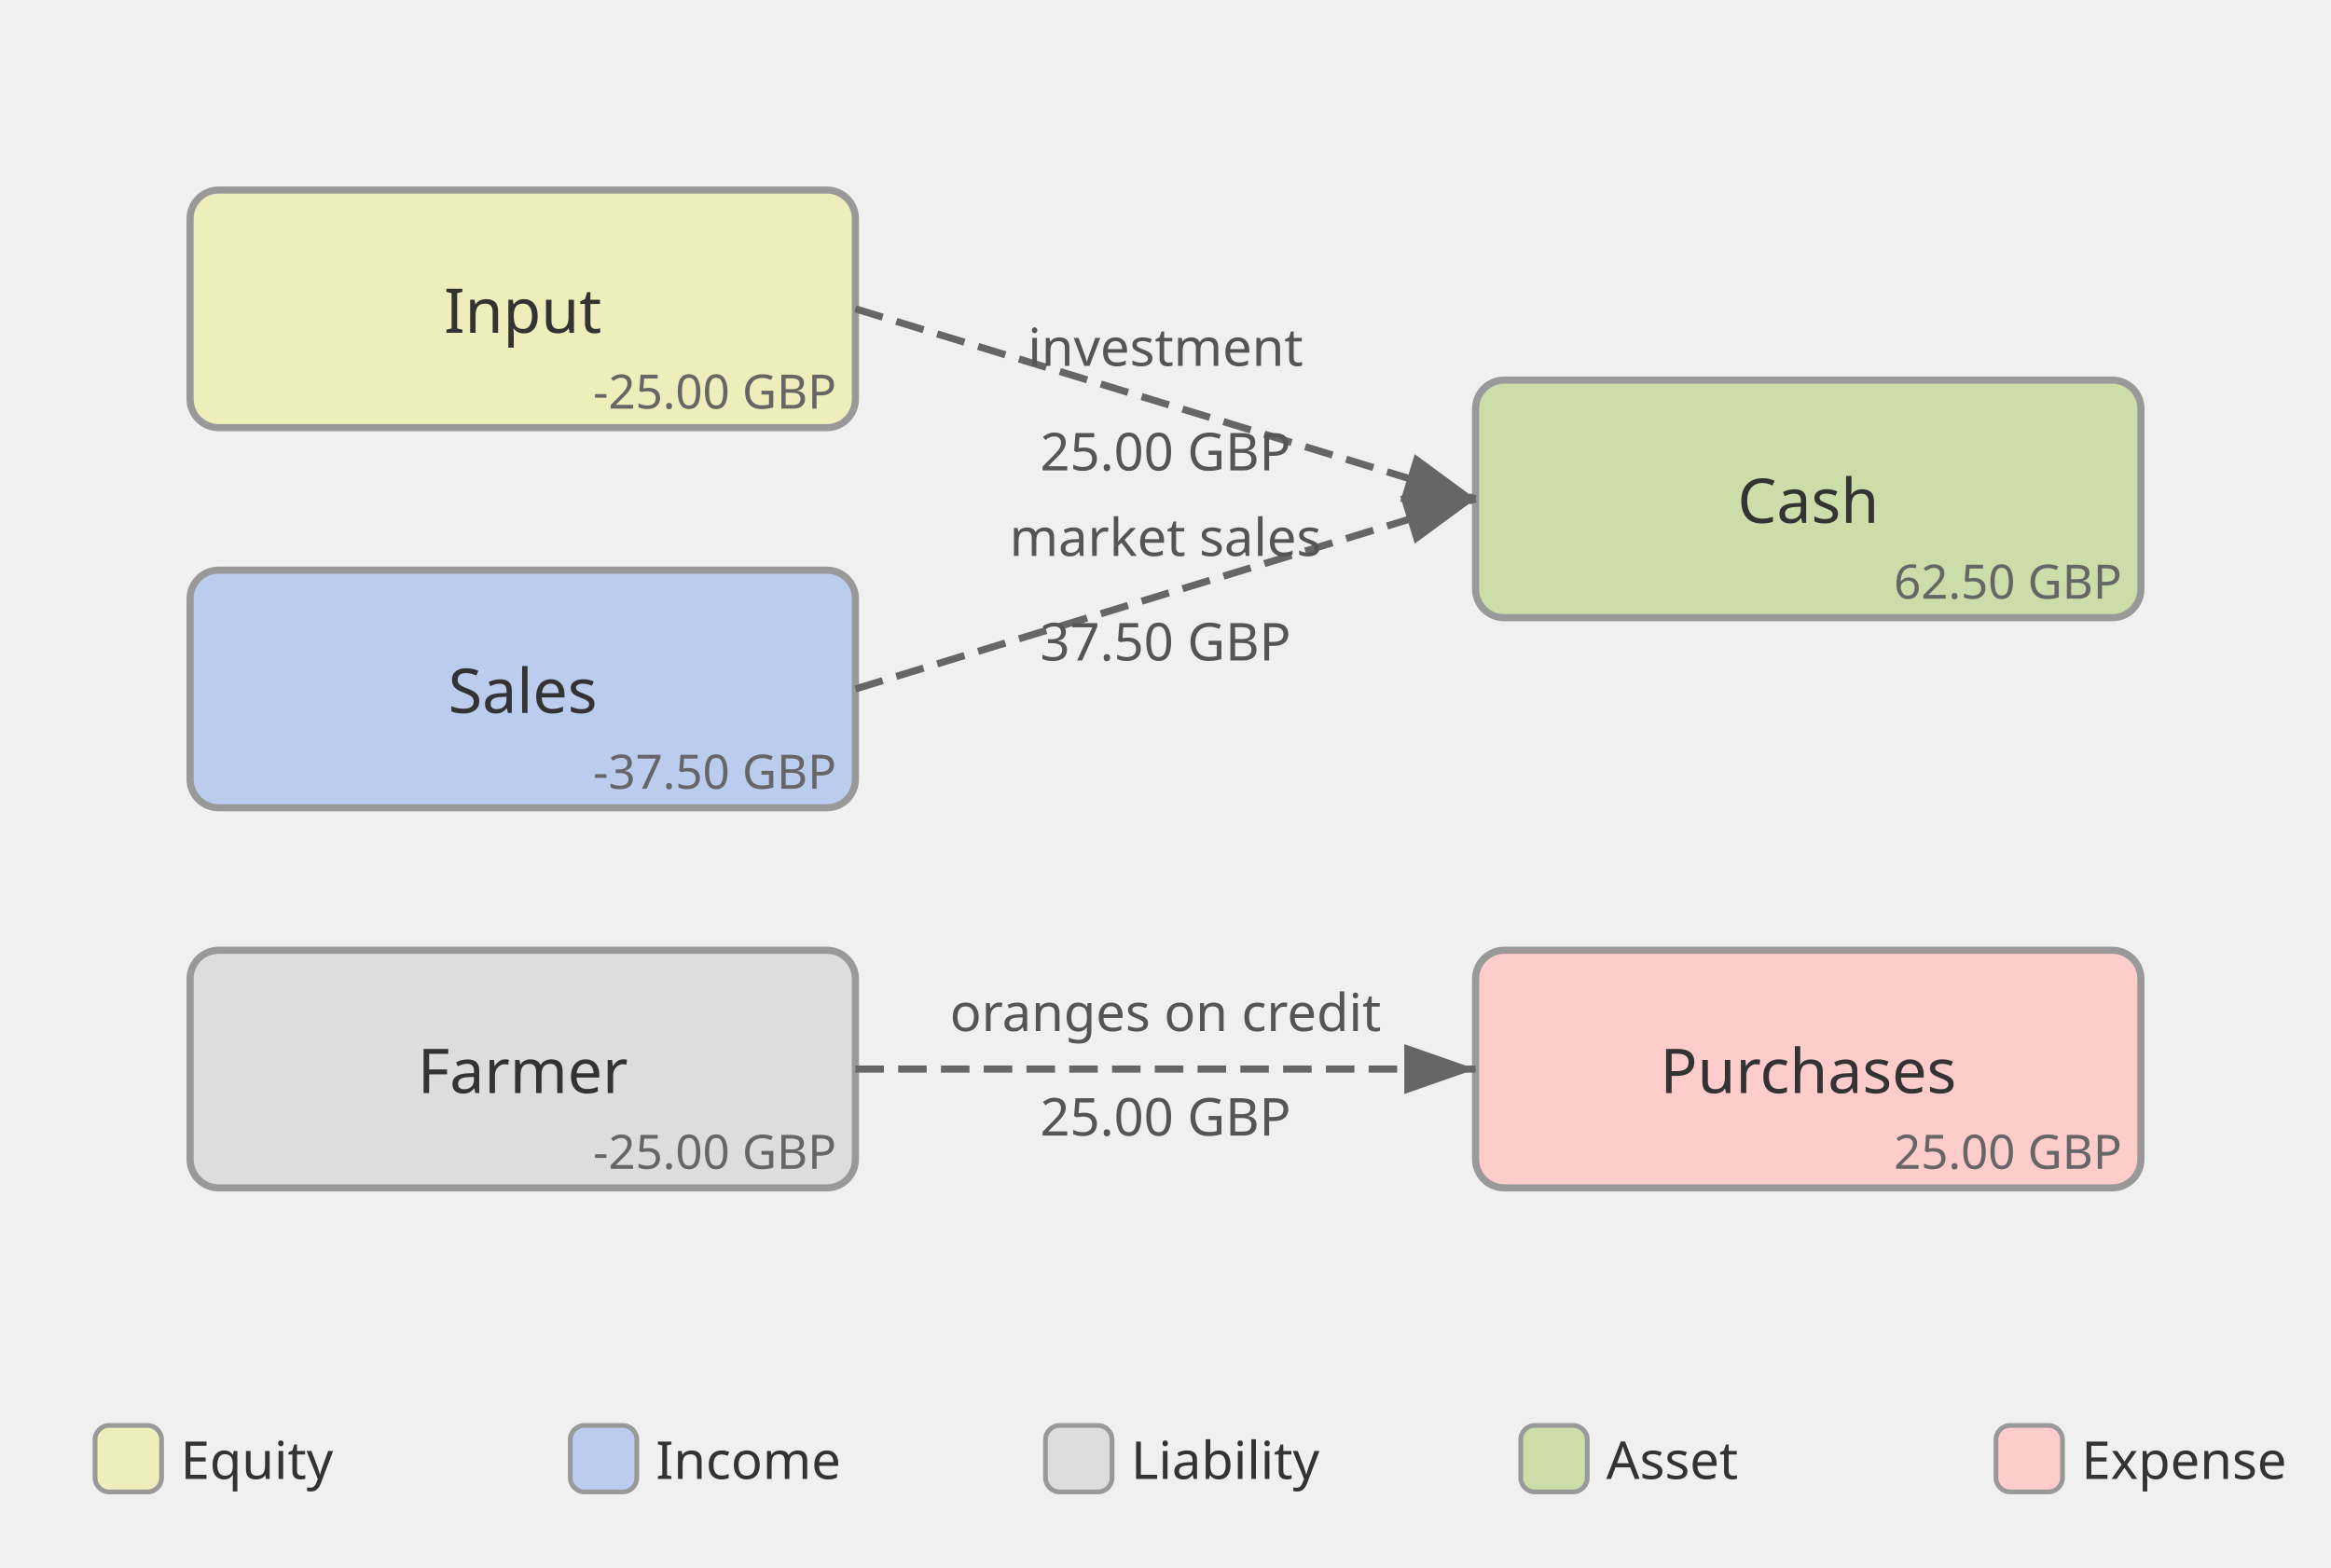
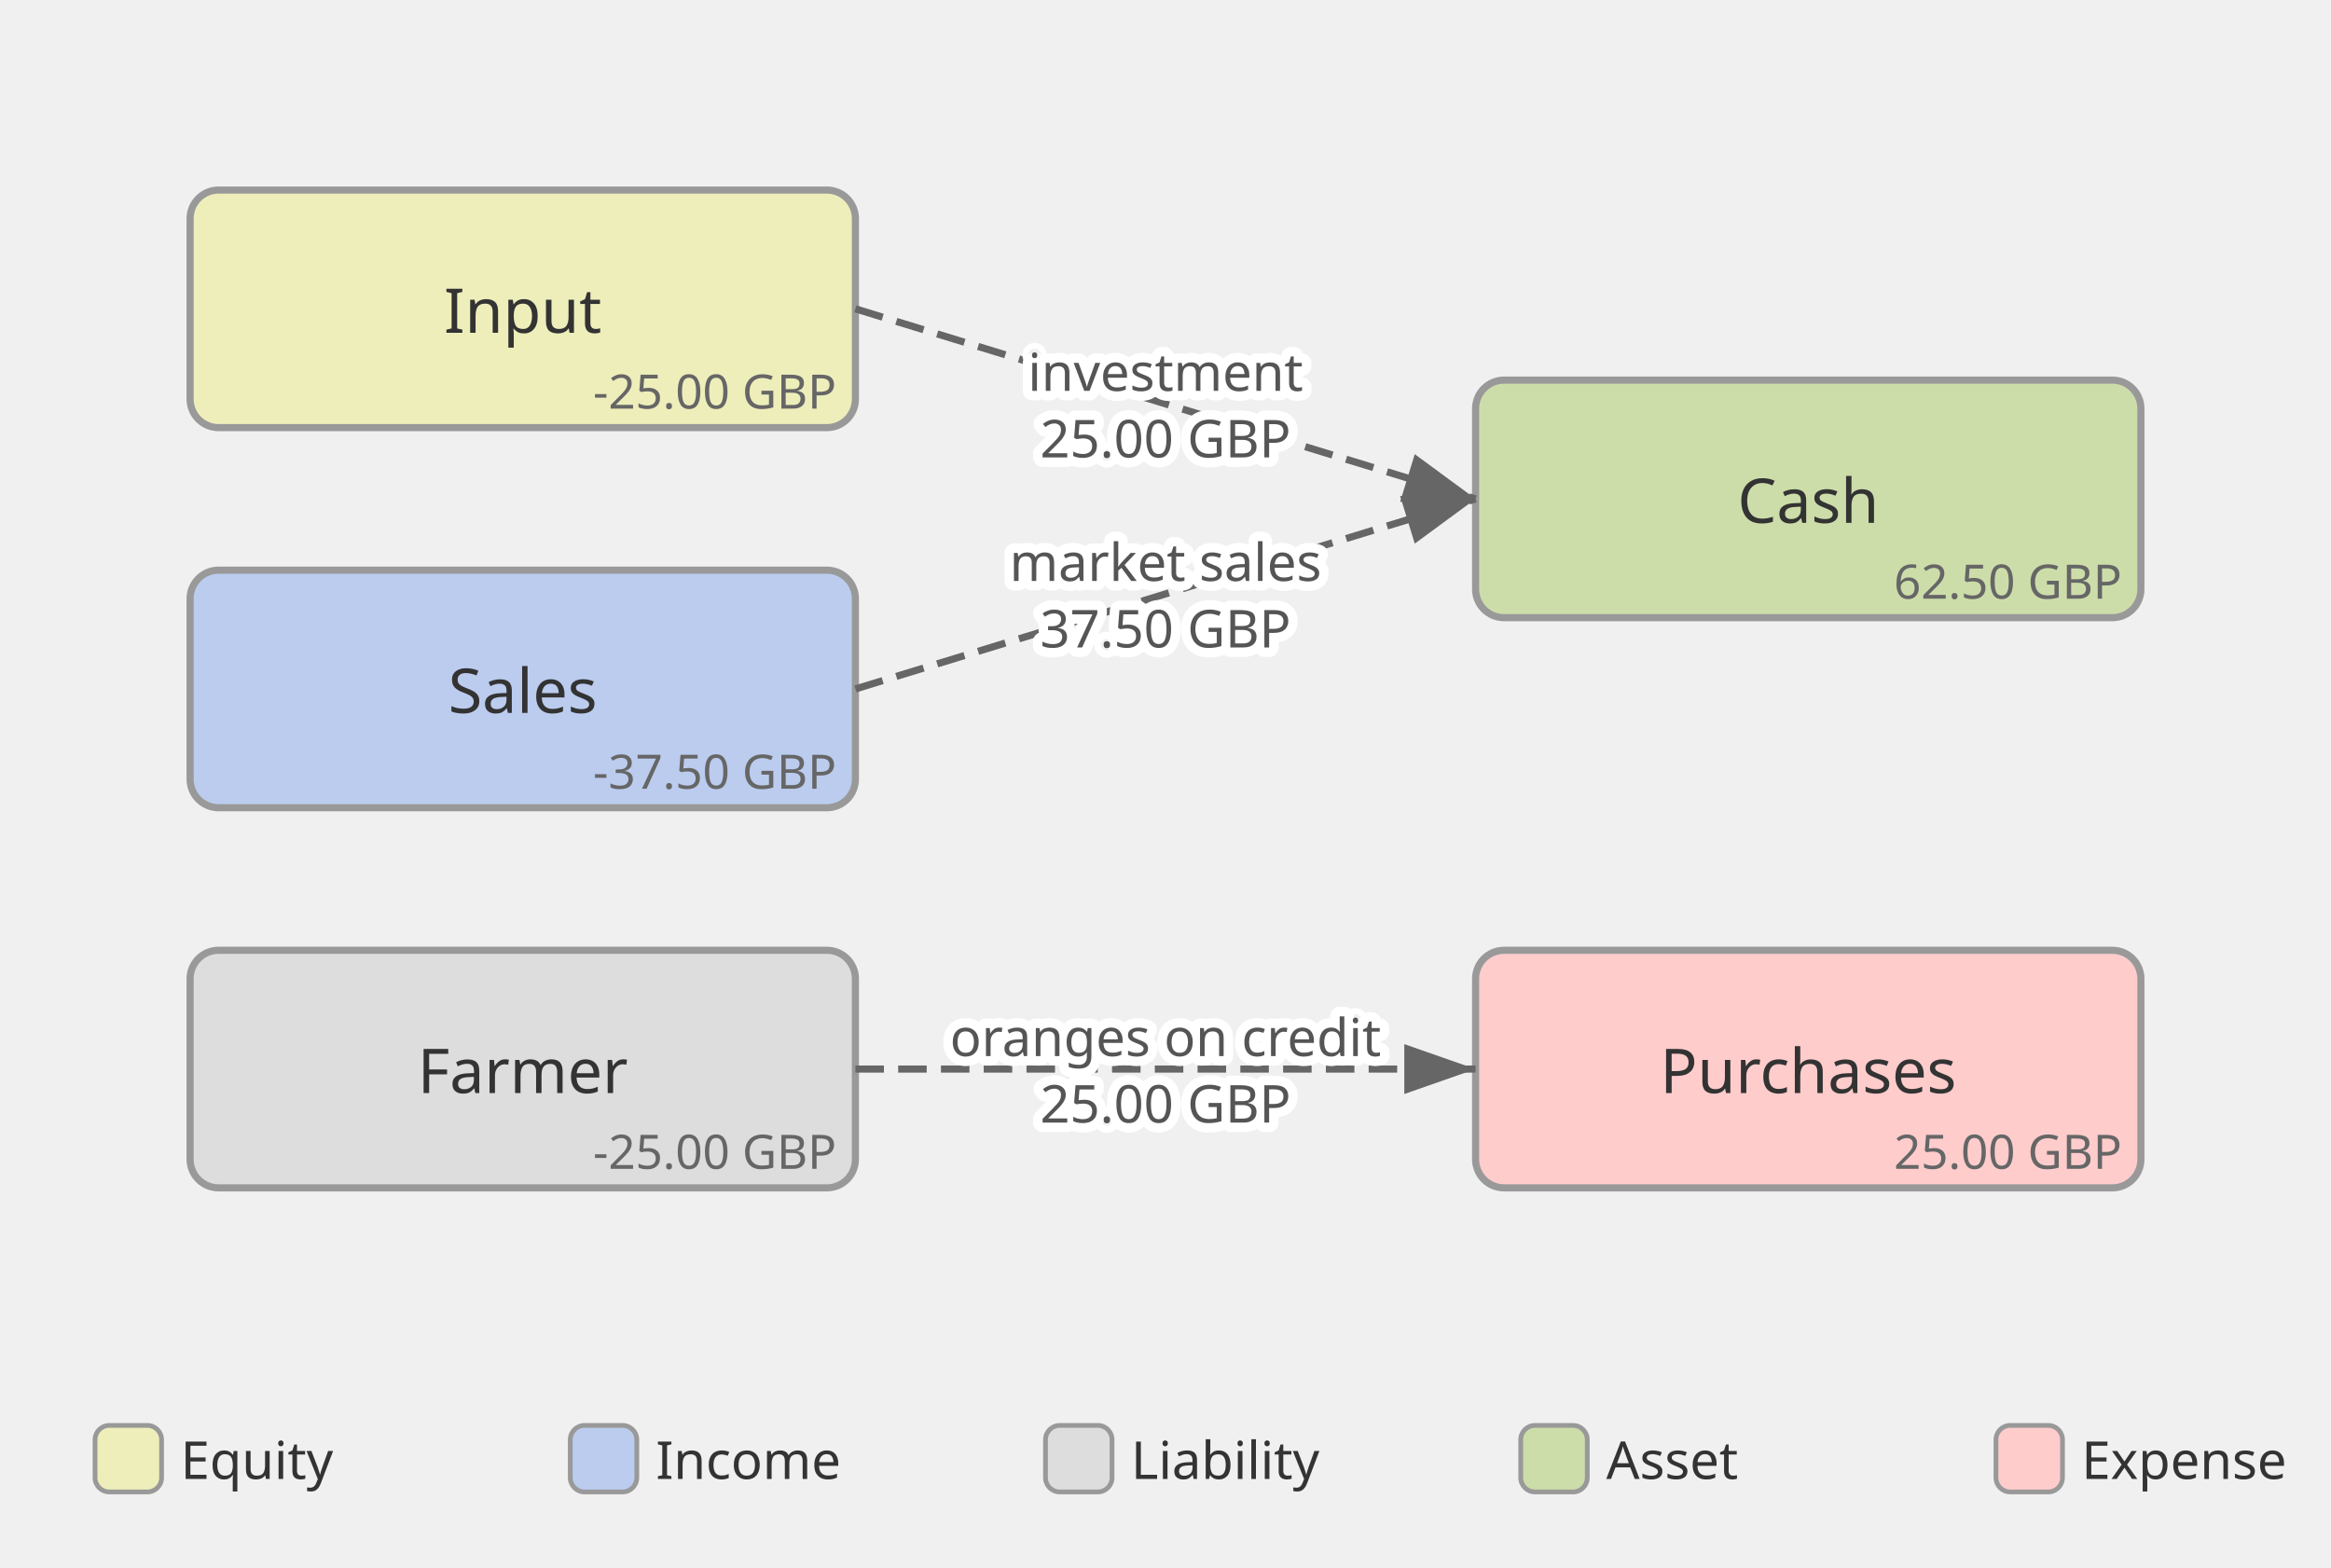
<svg xmlns="http://www.w3.org/2000/svg" viewBox="0 0 490.5 330" width="490.5" height="330">
  <defs>
    <marker id="arrowhead" markerWidth="10" markerHeight="7" refX="10" refY="3.5" orient="auto">
      <polygon points="0 0, 10 3.5, 0 7" fill="#666" />
    </marker>
  </defs>
  <style>
  .node rect { stroke: #999; stroke-width: 1.5; rx: 6; ry: 6; }
  .node text { font-family: sans-serif; font-size: 13px; fill: #333; text-anchor: middle; dominant-baseline: central; }
  .node .balance { font-size: 10px; fill: #666; text-anchor: end; dominant-baseline: auto; }
  .edge path { fill: none; stroke: #666; stroke-width: 1.5; marker-end: url(#arrowhead); }
  .edge text { font-family: sans-serif; font-size: 11px; fill: #555; text-anchor: middle; }
+   .edge text.on-path { dominant-baseline: central; paint-order: stroke; stroke: #fff; stroke-width: 4px; stroke-linejoin: round; }
  .legend text { font-family: sans-serif; font-size: 11px; fill: #333; dominant-baseline: central; }
  .legend rect { stroke: #999; stroke-width: 1; rx: 3; ry: 3; }
  @keyframes flow {
    from { stroke-dashoffset: 100; }
    to   { stroke-dashoffset: 0; }
  }
  .edge path { stroke-dasharray: 6 3; animation: flow 1.5s linear infinite; }
</style>
  <g class="node" transform="translate(40,40)">
    <rect width="140" height="50" fill="#EEB" />
    <text x="70" y="25">Input</text>
    <text class="balance" x="140" y="50" dx="-4" dy="-4">-25.00 GBP</text>
  </g>
  <g class="node" transform="translate(40,120)">
    <rect width="140" height="50" fill="#BCE" />
    <text x="70" y="25">Sales</text>
    <text class="balance" x="140" y="50" dx="-4" dy="-4">-37.50 GBP</text>
  </g>
  <g class="node" transform="translate(40,200)">
    <rect width="140" height="50" fill="#DDD" />
    <text x="70" y="25">Farmer</text>
    <text class="balance" x="140" y="50" dx="-4" dy="-4">-25.00 GBP</text>
  </g>
  <g class="node" transform="translate(310.5,80)">
    <rect width="140" height="50" fill="#CDA" />
    <text x="70" y="25">Cash</text>
    <text class="balance" x="140" y="50" dx="-4" dy="-4">62.50 GBP</text>
  </g>
  <g class="node" transform="translate(310.5,200)">
    <rect width="140" height="50" fill="#FCC" />
    <text x="70" y="25">Purchases</text>
    <text class="balance" x="140" y="50" dx="-4" dy="-4">25.00 GBP</text>
  </g>
  <g class="edge">
    <path d="M180.0,65.0 L310.5,105.0" style="animation-delay: 0s" />
-     <text x="245.25" y="77">investment</text>
-     <text x="245.25" y="99">25.00 GBP</text>
+     <text class="on-path" x="245.25" y="78">investment</text>
+     <text class="on-path" x="245.25" y="92">25.00 GBP</text>
  </g>
  <g class="edge">
    <path d="M180.0,225.0 L310.5,225.0" style="animation-delay: 0.3s" />
-     <text x="245.25" y="217">oranges on credit</text>
-     <text x="245.25" y="239">25.00 GBP</text>
+     <text class="on-path" x="245.25" y="218">oranges on credit</text>
+     <text class="on-path" x="245.25" y="232">25.00 GBP</text>
  </g>
  <g class="edge">
    <path d="M180.0,145.0 L310.5,105.0" style="animation-delay: 0.6s" />
-     <text x="245.25" y="117">market sales</text>
-     <text x="245.25" y="139">37.50 GBP</text>
+     <text class="on-path" x="245.25" y="118">market sales</text>
+     <text class="on-path" x="245.25" y="132">37.50 GBP</text>
  </g>
  <g class="legend" transform="translate(20,330)" dy="-30">
    <rect x="0" y="-30" width="14" height="14" fill="#EEB" />
    <text x="18" y="-23">Equity</text>
    <rect x="100" y="-30" width="14" height="14" fill="#BCE" />
    <text x="118" y="-23">Income</text>
    <rect x="200" y="-30" width="14" height="14" fill="#DDD" />
    <text x="218" y="-23">Liability</text>
    <rect x="300" y="-30" width="14" height="14" fill="#CDA" />
    <text x="318" y="-23">Asset</text>
    <rect x="400" y="-30" width="14" height="14" fill="#FCC" />
    <text x="418" y="-23">Expense</text>
  </g>
</svg>
